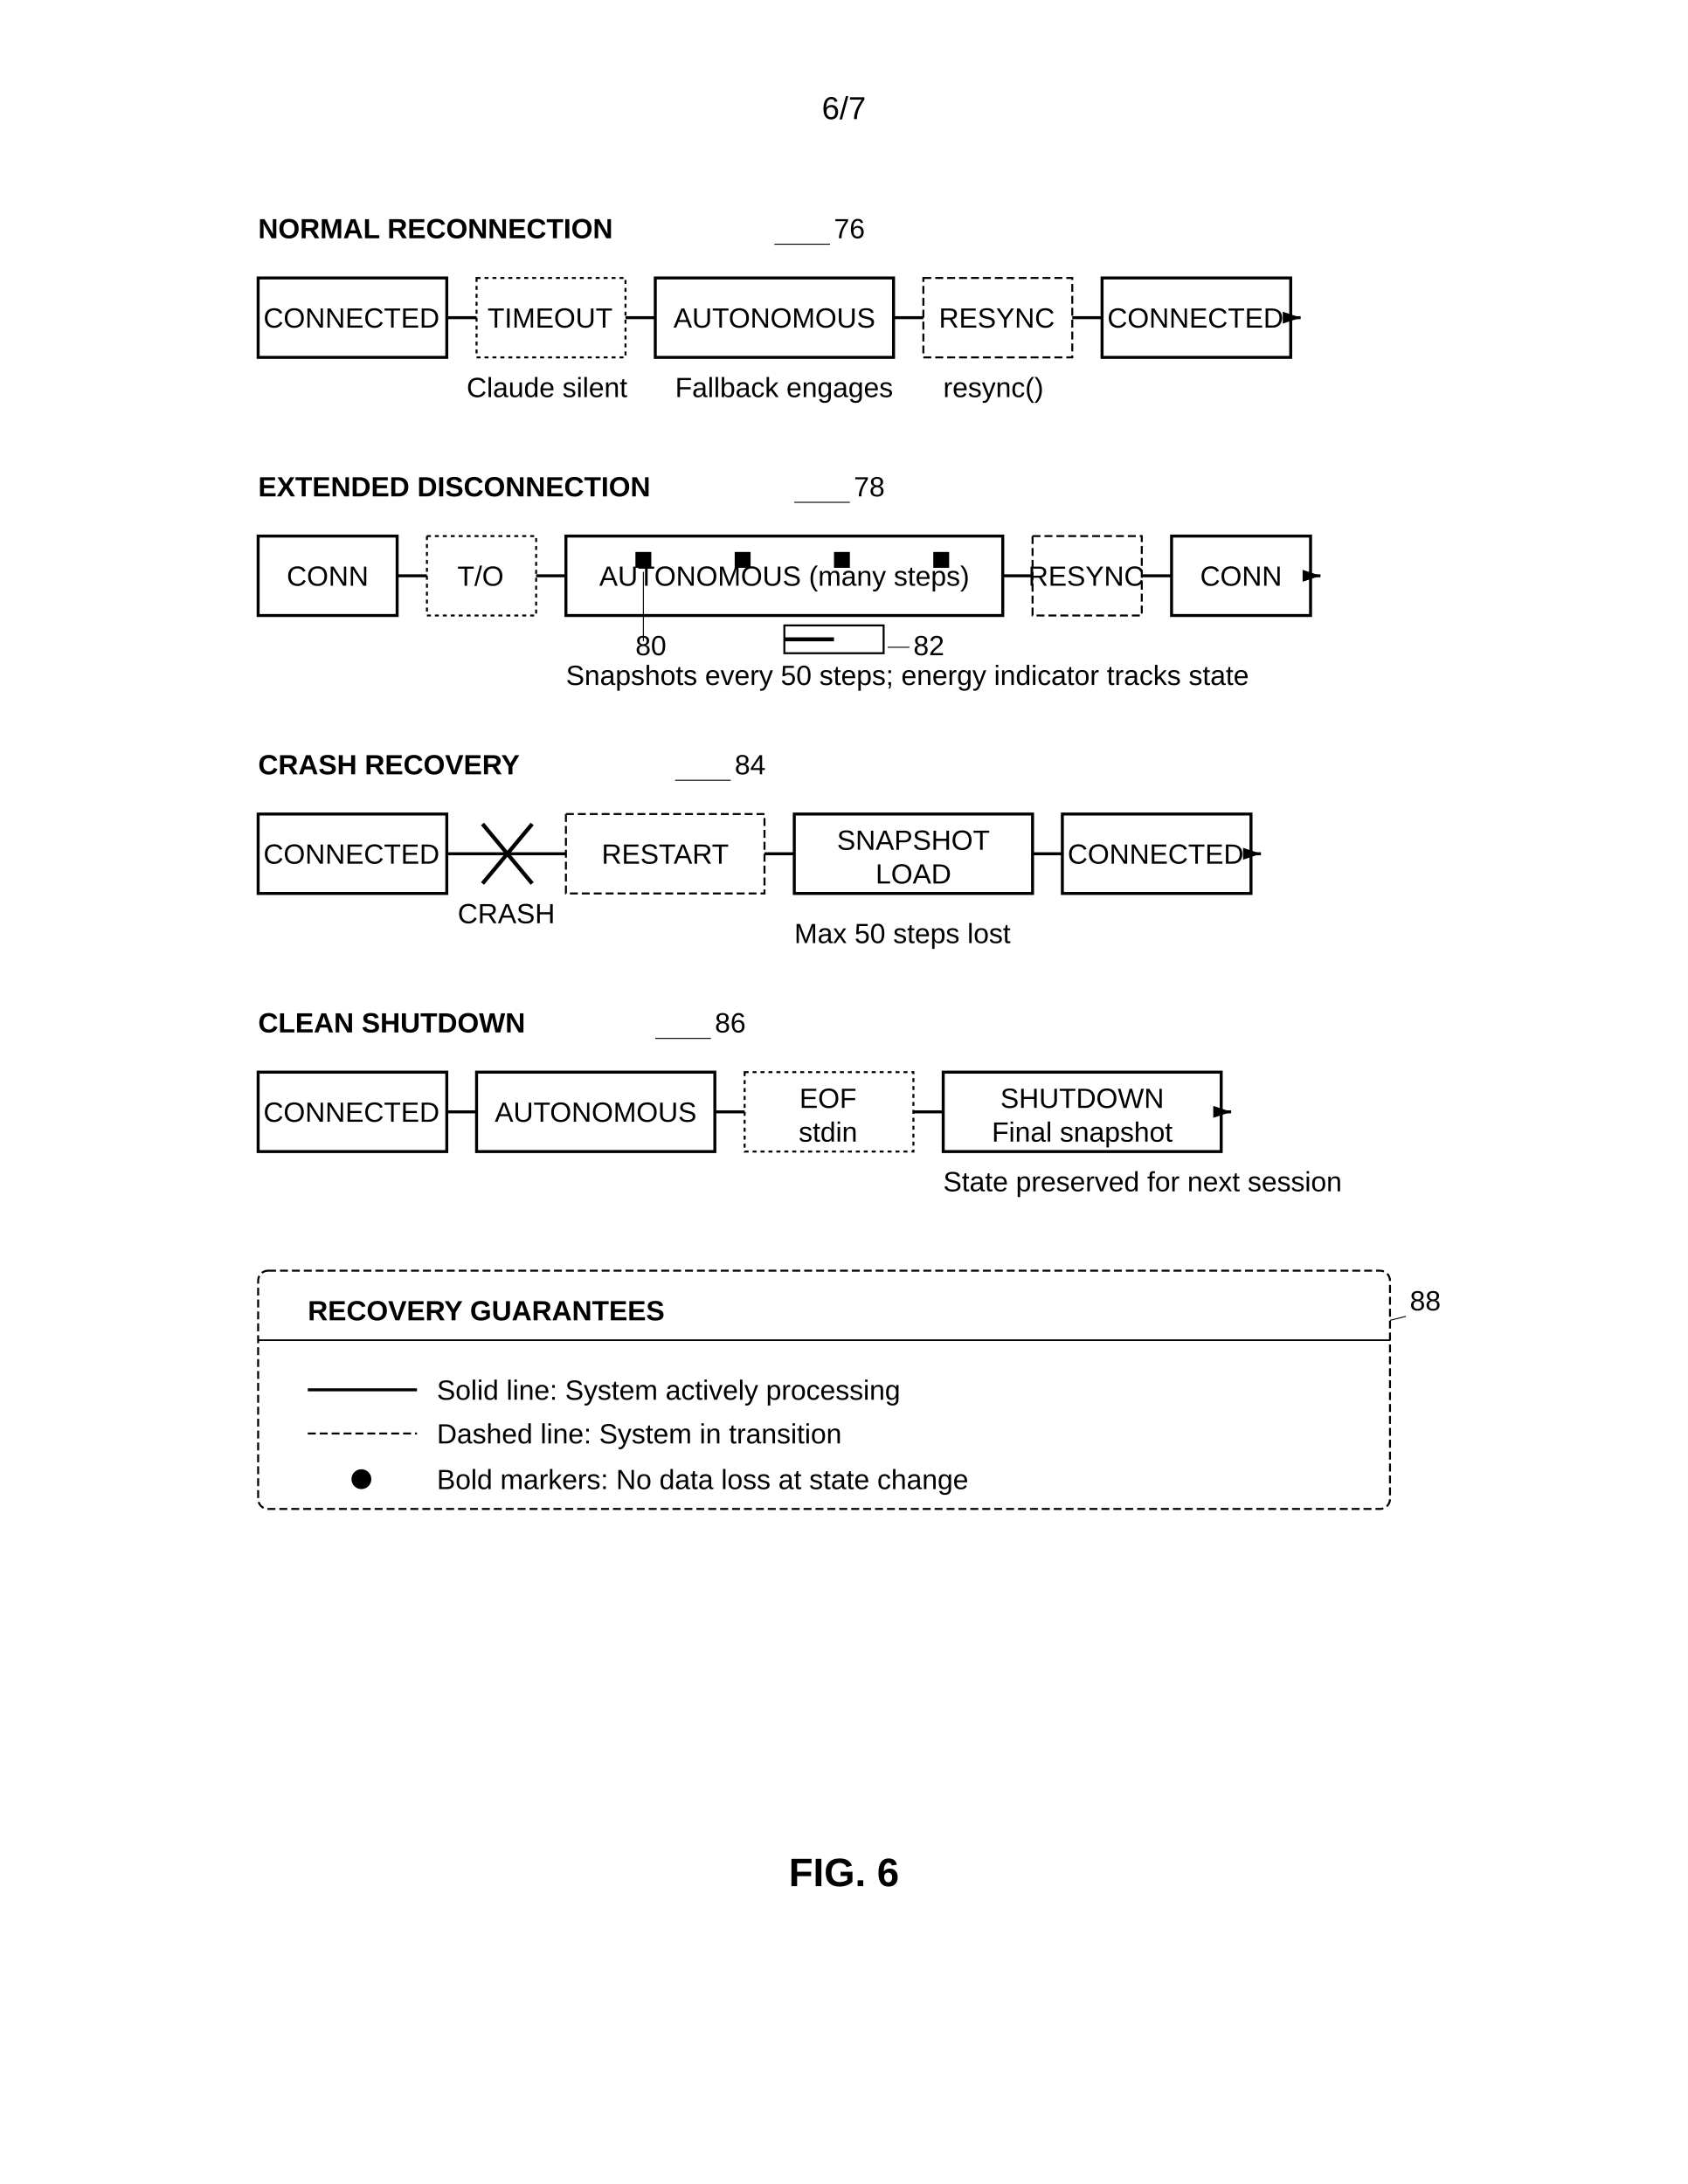
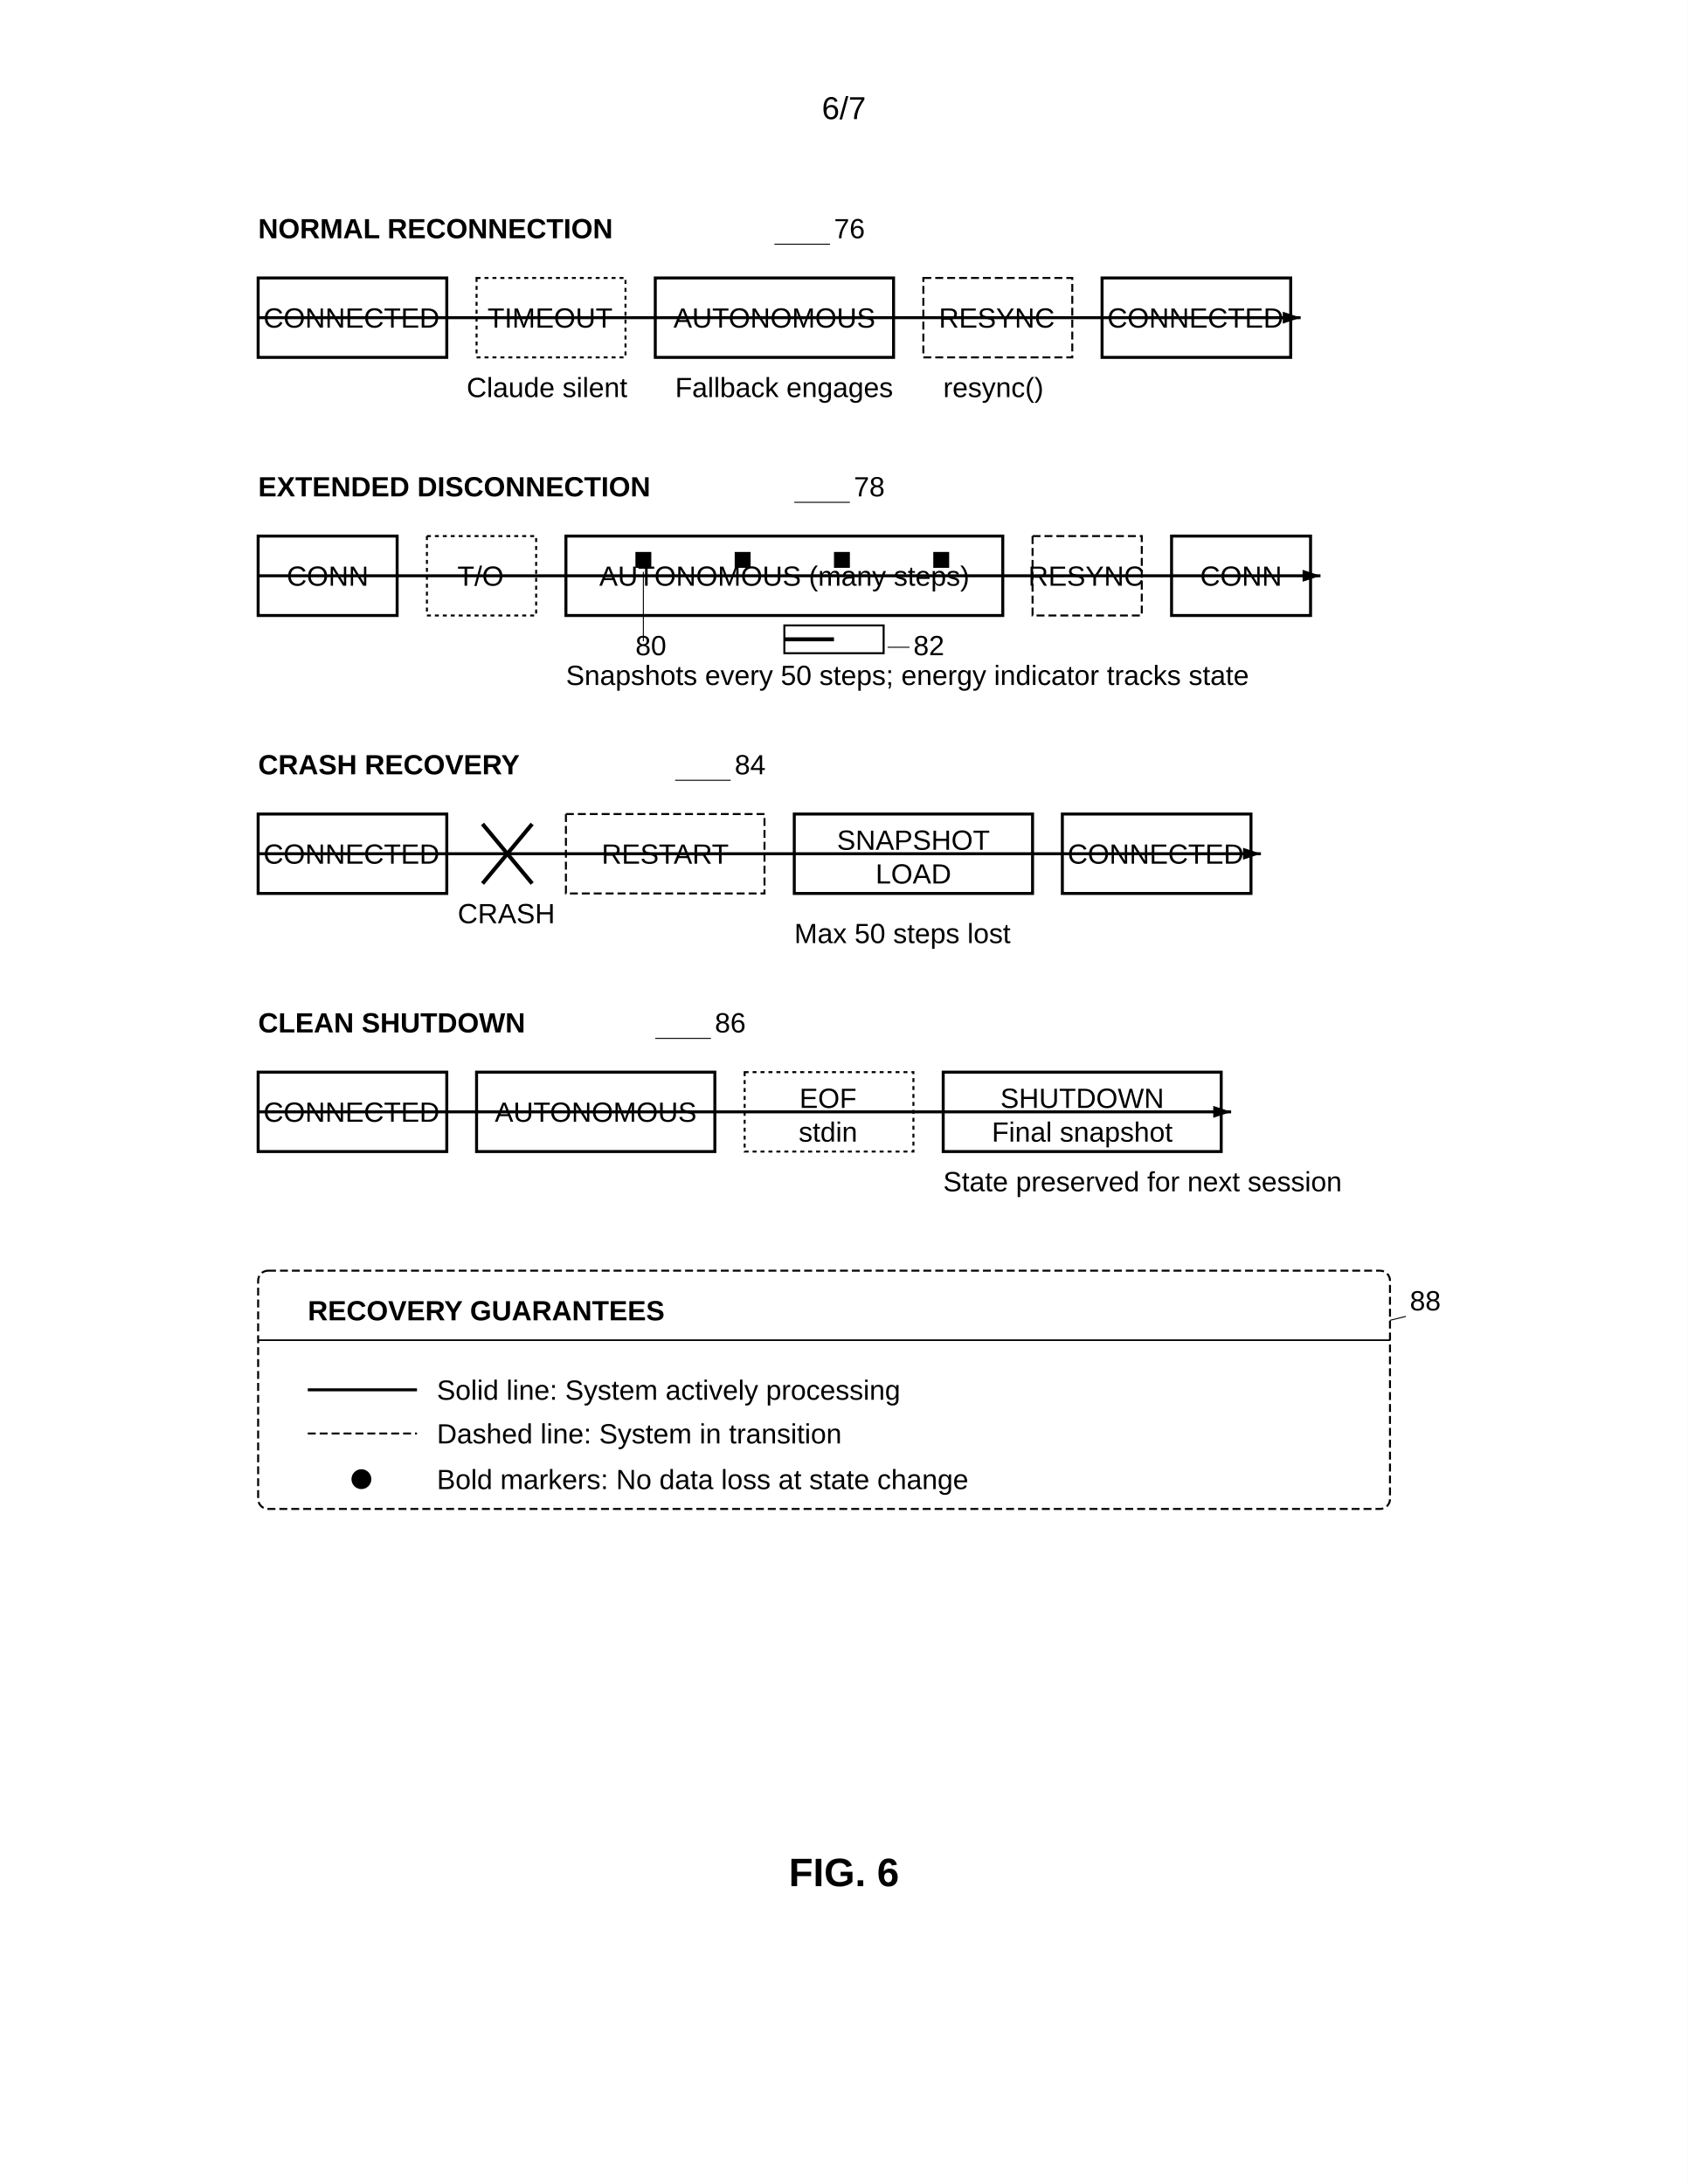
<svg xmlns="http://www.w3.org/2000/svg" width="8.5in" height="11in" viewBox="0 0 850 1100">
  <defs>
    <marker id="ah" markerWidth="6" markerHeight="4" refX="6" refY="2" orient="auto">
      <polygon points="0 0, 6 2, 0 4" fill="black" />
    </marker>
  </defs>
  <rect width="100%" height="100%" fill="white" />
  <text x="425" y="60" font-family="Arial, sans-serif" font-size="16" text-anchor="middle" fill="black">6/7</text>
  <text x="130" y="120" font-family="Arial, sans-serif" font-size="14" font-weight="bold" fill="black">NORMAL RECONNECTION</text>
  <text x="420" y="120" font-family="Arial, sans-serif" font-size="14" fill="black">76</text>
  <line x1="418" y1="123" x2="390" y2="123" stroke="black" stroke-width="0.5" />
-   <line x1="225" y1="160" x2="240" y2="160" stroke="black" stroke-width="1.5" />
-   <line x1="315" y1="160" x2="330" y2="160" stroke="black" stroke-width="1.5" />
-   <line x1="450" y1="160" x2="465" y2="160" stroke="black" stroke-width="1.5" />
-   <line x1="540" y1="160" x2="555" y2="160" stroke="black" stroke-width="1.5" />
-   <line x1="650" y1="160" x2="655" y2="160" stroke="black" stroke-width="1.5" marker-end="url(#ah)" />
+   <line x1="130" y1="160" x2="655" y2="160" stroke="black" stroke-width="1.5" marker-end="url(#ah)" />
  <rect x="130" y="140" width="95" height="40" fill="none" stroke="black" stroke-width="1.5" />
  <text x="177" y="165" font-family="Arial, sans-serif" font-size="14" text-anchor="middle" fill="black">CONNECTED</text>
  <rect x="240" y="140" width="75" height="40" fill="none" stroke="black" stroke-width="1" stroke-dasharray="2,2" />
  <text x="277" y="165" font-family="Arial, sans-serif" font-size="14" text-anchor="middle" fill="black">TIMEOUT</text>
  <rect x="330" y="140" width="120" height="40" fill="none" stroke="black" stroke-width="1.5" />
  <text x="390" y="165" font-family="Arial, sans-serif" font-size="14" text-anchor="middle" fill="black">AUTONOMOUS</text>
  <rect x="465" y="140" width="75" height="40" fill="none" stroke="black" stroke-width="1" stroke-dasharray="4,2" />
  <text x="502" y="165" font-family="Arial, sans-serif" font-size="14" text-anchor="middle" fill="black">RESYNC</text>
  <rect x="555" y="140" width="95" height="40" fill="none" stroke="black" stroke-width="1.5" />
  <text x="602" y="165" font-family="Arial, sans-serif" font-size="14" text-anchor="middle" fill="black">CONNECTED</text>
  <text x="235" y="200" font-family="Arial, sans-serif" font-size="14" fill="black">Claude silent</text>
  <text x="340" y="200" font-family="Arial, sans-serif" font-size="14" fill="black">Fallback engages</text>
  <text x="475" y="200" font-family="Arial, sans-serif" font-size="14" fill="black">resync()</text>
  <text x="130" y="250" font-family="Arial, sans-serif" font-size="14" font-weight="bold" fill="black">EXTENDED DISCONNECTION</text>
  <text x="430" y="250" font-family="Arial, sans-serif" font-size="14" fill="black">78</text>
  <line x1="428" y1="253" x2="400" y2="253" stroke="black" stroke-width="0.5" />
-   <line x1="200" y1="290" x2="215" y2="290" stroke="black" stroke-width="1.5" />
-   <line x1="270" y1="290" x2="285" y2="290" stroke="black" stroke-width="1.5" />
-   <line x1="505" y1="290" x2="520" y2="290" stroke="black" stroke-width="1.5" />
-   <line x1="575" y1="290" x2="590" y2="290" stroke="black" stroke-width="1.5" />
-   <line x1="660" y1="290" x2="665" y2="290" stroke="black" stroke-width="1.5" marker-end="url(#ah)" />
+   <line x1="130" y1="290" x2="665" y2="290" stroke="black" stroke-width="1.5" marker-end="url(#ah)" />
  <rect x="130" y="270" width="70" height="40" fill="none" stroke="black" stroke-width="1.5" />
  <text x="165" y="295" font-family="Arial, sans-serif" font-size="14" text-anchor="middle" fill="black">CONN</text>
  <rect x="215" y="270" width="55" height="40" fill="none" stroke="black" stroke-width="1" stroke-dasharray="2,2" />
  <text x="242" y="295" font-family="Arial, sans-serif" font-size="14" text-anchor="middle" fill="black">T/O</text>
  <rect x="285" y="270" width="220" height="40" fill="none" stroke="black" stroke-width="1.5" />
  <text x="395" y="295" font-family="Arial, sans-serif" font-size="14" text-anchor="middle" fill="black">AUTONOMOUS (many steps)</text>
  <rect x="320" y="278" width="8" height="8" fill="black" />
  <rect x="370" y="278" width="8" height="8" fill="black" />
  <rect x="420" y="278" width="8" height="8" fill="black" />
  <rect x="470" y="278" width="8" height="8" fill="black" />
  <text x="320" y="330" font-family="Arial, sans-serif" font-size="14" fill="black">80</text>
  <line x1="324" y1="323" x2="324" y2="288" stroke="black" stroke-width="0.5" />
  <rect x="395" y="315" width="50" height="14" fill="none" stroke="black" stroke-width="1" />
  <line x1="395" y1="322" x2="420" y2="322" stroke="black" stroke-width="2" />
  <text x="460" y="330" font-family="Arial" font-size="14" fill="black">82</text>
  <line x1="458" y1="326" x2="447" y2="326" stroke="black" stroke-width="0.5" />
  <rect x="520" y="270" width="55" height="40" fill="none" stroke="black" stroke-width="1" stroke-dasharray="4,2" />
  <text x="547" y="295" font-family="Arial, sans-serif" font-size="14" text-anchor="middle" fill="black">RESYNC</text>
  <rect x="590" y="270" width="70" height="40" fill="none" stroke="black" stroke-width="1.5" />
  <text x="625" y="295" font-family="Arial, sans-serif" font-size="14" text-anchor="middle" fill="black">CONN</text>
  <text x="285" y="345" font-family="Arial, sans-serif" font-size="14" fill="black">Snapshots every 50 steps; energy indicator tracks state</text>
  <text x="130" y="390" font-family="Arial, sans-serif" font-size="14" font-weight="bold" fill="black">CRASH RECOVERY</text>
  <text x="370" y="390" font-family="Arial, sans-serif" font-size="14" fill="black">84</text>
  <line x1="368" y1="393" x2="340" y2="393" stroke="black" stroke-width="0.5" />
-   <line x1="225" y1="430" x2="285" y2="430" stroke="black" stroke-width="1.5" />
-   <line x1="385" y1="430" x2="400" y2="430" stroke="black" stroke-width="1.5" />
-   <line x1="520" y1="430" x2="535" y2="430" stroke="black" stroke-width="1.5" />
-   <line x1="630" y1="430" x2="635" y2="430" stroke="black" stroke-width="1.5" marker-end="url(#ah)" />
+   <line x1="130" y1="430" x2="635" y2="430" stroke="black" stroke-width="1.5" marker-end="url(#ah)" />
  <rect x="130" y="410" width="95" height="40" fill="none" stroke="black" stroke-width="1.5" />
  <text x="177" y="435" font-family="Arial, sans-serif" font-size="14" text-anchor="middle" fill="black">CONNECTED</text>
  <line x1="243" y1="415" x2="268" y2="445" stroke="black" stroke-width="2" />
  <line x1="243" y1="445" x2="268" y2="415" stroke="black" stroke-width="2" />
  <text x="255" y="465" font-family="Arial, sans-serif" font-size="14" text-anchor="middle" fill="black">CRASH</text>
  <rect x="285" y="410" width="100" height="40" fill="none" stroke="black" stroke-width="1" stroke-dasharray="4,2" />
  <text x="335" y="435" font-family="Arial, sans-serif" font-size="14" text-anchor="middle" fill="black">RESTART</text>
  <rect x="400" y="410" width="120" height="40" fill="none" stroke="black" stroke-width="1.5" />
  <text x="460" y="428" font-family="Arial, sans-serif" font-size="14" text-anchor="middle" fill="black">SNAPSHOT</text>
  <text x="460" y="445" font-family="Arial, sans-serif" font-size="14" text-anchor="middle" fill="black">LOAD</text>
  <rect x="535" y="410" width="95" height="40" fill="none" stroke="black" stroke-width="1.5" />
  <text x="582" y="435" font-family="Arial, sans-serif" font-size="14" text-anchor="middle" fill="black">CONNECTED</text>
  <text x="400" y="475" font-family="Arial, sans-serif" font-size="14" fill="black">Max 50 steps lost</text>
  <text x="130" y="520" font-family="Arial, sans-serif" font-size="14" font-weight="bold" fill="black">CLEAN SHUTDOWN</text>
  <text x="360" y="520" font-family="Arial, sans-serif" font-size="14" fill="black">86</text>
  <line x1="358" y1="523" x2="330" y2="523" stroke="black" stroke-width="0.5" />
-   <line x1="225" y1="560" x2="240" y2="560" stroke="black" stroke-width="1.5" />
-   <line x1="360" y1="560" x2="375" y2="560" stroke="black" stroke-width="1.5" />
-   <line x1="460" y1="560" x2="475" y2="560" stroke="black" stroke-width="1.5" />
-   <line x1="615" y1="560" x2="620" y2="560" stroke="black" stroke-width="1.5" marker-end="url(#ah)" />
+   <line x1="130" y1="560" x2="620" y2="560" stroke="black" stroke-width="1.5" marker-end="url(#ah)" />
  <rect x="130" y="540" width="95" height="40" fill="none" stroke="black" stroke-width="1.5" />
  <text x="177" y="565" font-family="Arial, sans-serif" font-size="14" text-anchor="middle" fill="black">CONNECTED</text>
  <rect x="240" y="540" width="120" height="40" fill="none" stroke="black" stroke-width="1.5" />
  <text x="300" y="565" font-family="Arial, sans-serif" font-size="14" text-anchor="middle" fill="black">AUTONOMOUS</text>
  <rect x="375" y="540" width="85" height="40" fill="none" stroke="black" stroke-width="1" stroke-dasharray="2,2" />
  <text x="417" y="558" font-family="Arial, sans-serif" font-size="14" text-anchor="middle" fill="black">EOF</text>
  <text x="417" y="575" font-family="Arial, sans-serif" font-size="14" text-anchor="middle" fill="black">stdin</text>
  <rect x="475" y="540" width="140" height="40" fill="none" stroke="black" stroke-width="1.5" />
  <text x="545" y="558" font-family="Arial, sans-serif" font-size="14" text-anchor="middle" fill="black">SHUTDOWN</text>
  <text x="545" y="575" font-family="Arial, sans-serif" font-size="14" text-anchor="middle" fill="black">Final snapshot</text>
  <text x="475" y="600" font-family="Arial, sans-serif" font-size="14" fill="black">State preserved for next session</text>
  <rect x="130" y="640" width="570" height="120" rx="5" fill="none" stroke="black" stroke-width="1" stroke-dasharray="4,2" />
  <text x="155" y="665" font-family="Arial, sans-serif" font-size="14" font-weight="bold" fill="black">RECOVERY GUARANTEES</text>
  <line x1="130" y1="675" x2="700" y2="675" stroke="black" stroke-width="0.8" />
  <line x1="155" y1="700" x2="210" y2="700" stroke="black" stroke-width="1.5" />
  <text x="220" y="705" font-family="Arial, sans-serif" font-size="14" fill="black">Solid line: System actively processing</text>
  <line x1="155" y1="722" x2="210" y2="722" stroke="black" stroke-width="1" stroke-dasharray="4,2" />
  <text x="220" y="727" font-family="Arial, sans-serif" font-size="14" fill="black">Dashed line: System in transition</text>
  <circle cx="182" cy="745" r="5" fill="black" />
  <text x="220" y="750" font-family="Arial, sans-serif" font-size="14" fill="black">Bold markers: No data loss at state change</text>
  <text x="710" y="660" font-family="Arial, sans-serif" font-size="14" fill="black">88</text>
  <line x1="708" y1="663" x2="700" y2="665" stroke="black" stroke-width="0.5" />
  <text x="425" y="950" font-family="Arial, sans-serif" font-size="20" font-weight="bold" text-anchor="middle" fill="black">FIG. 6</text>
</svg>
